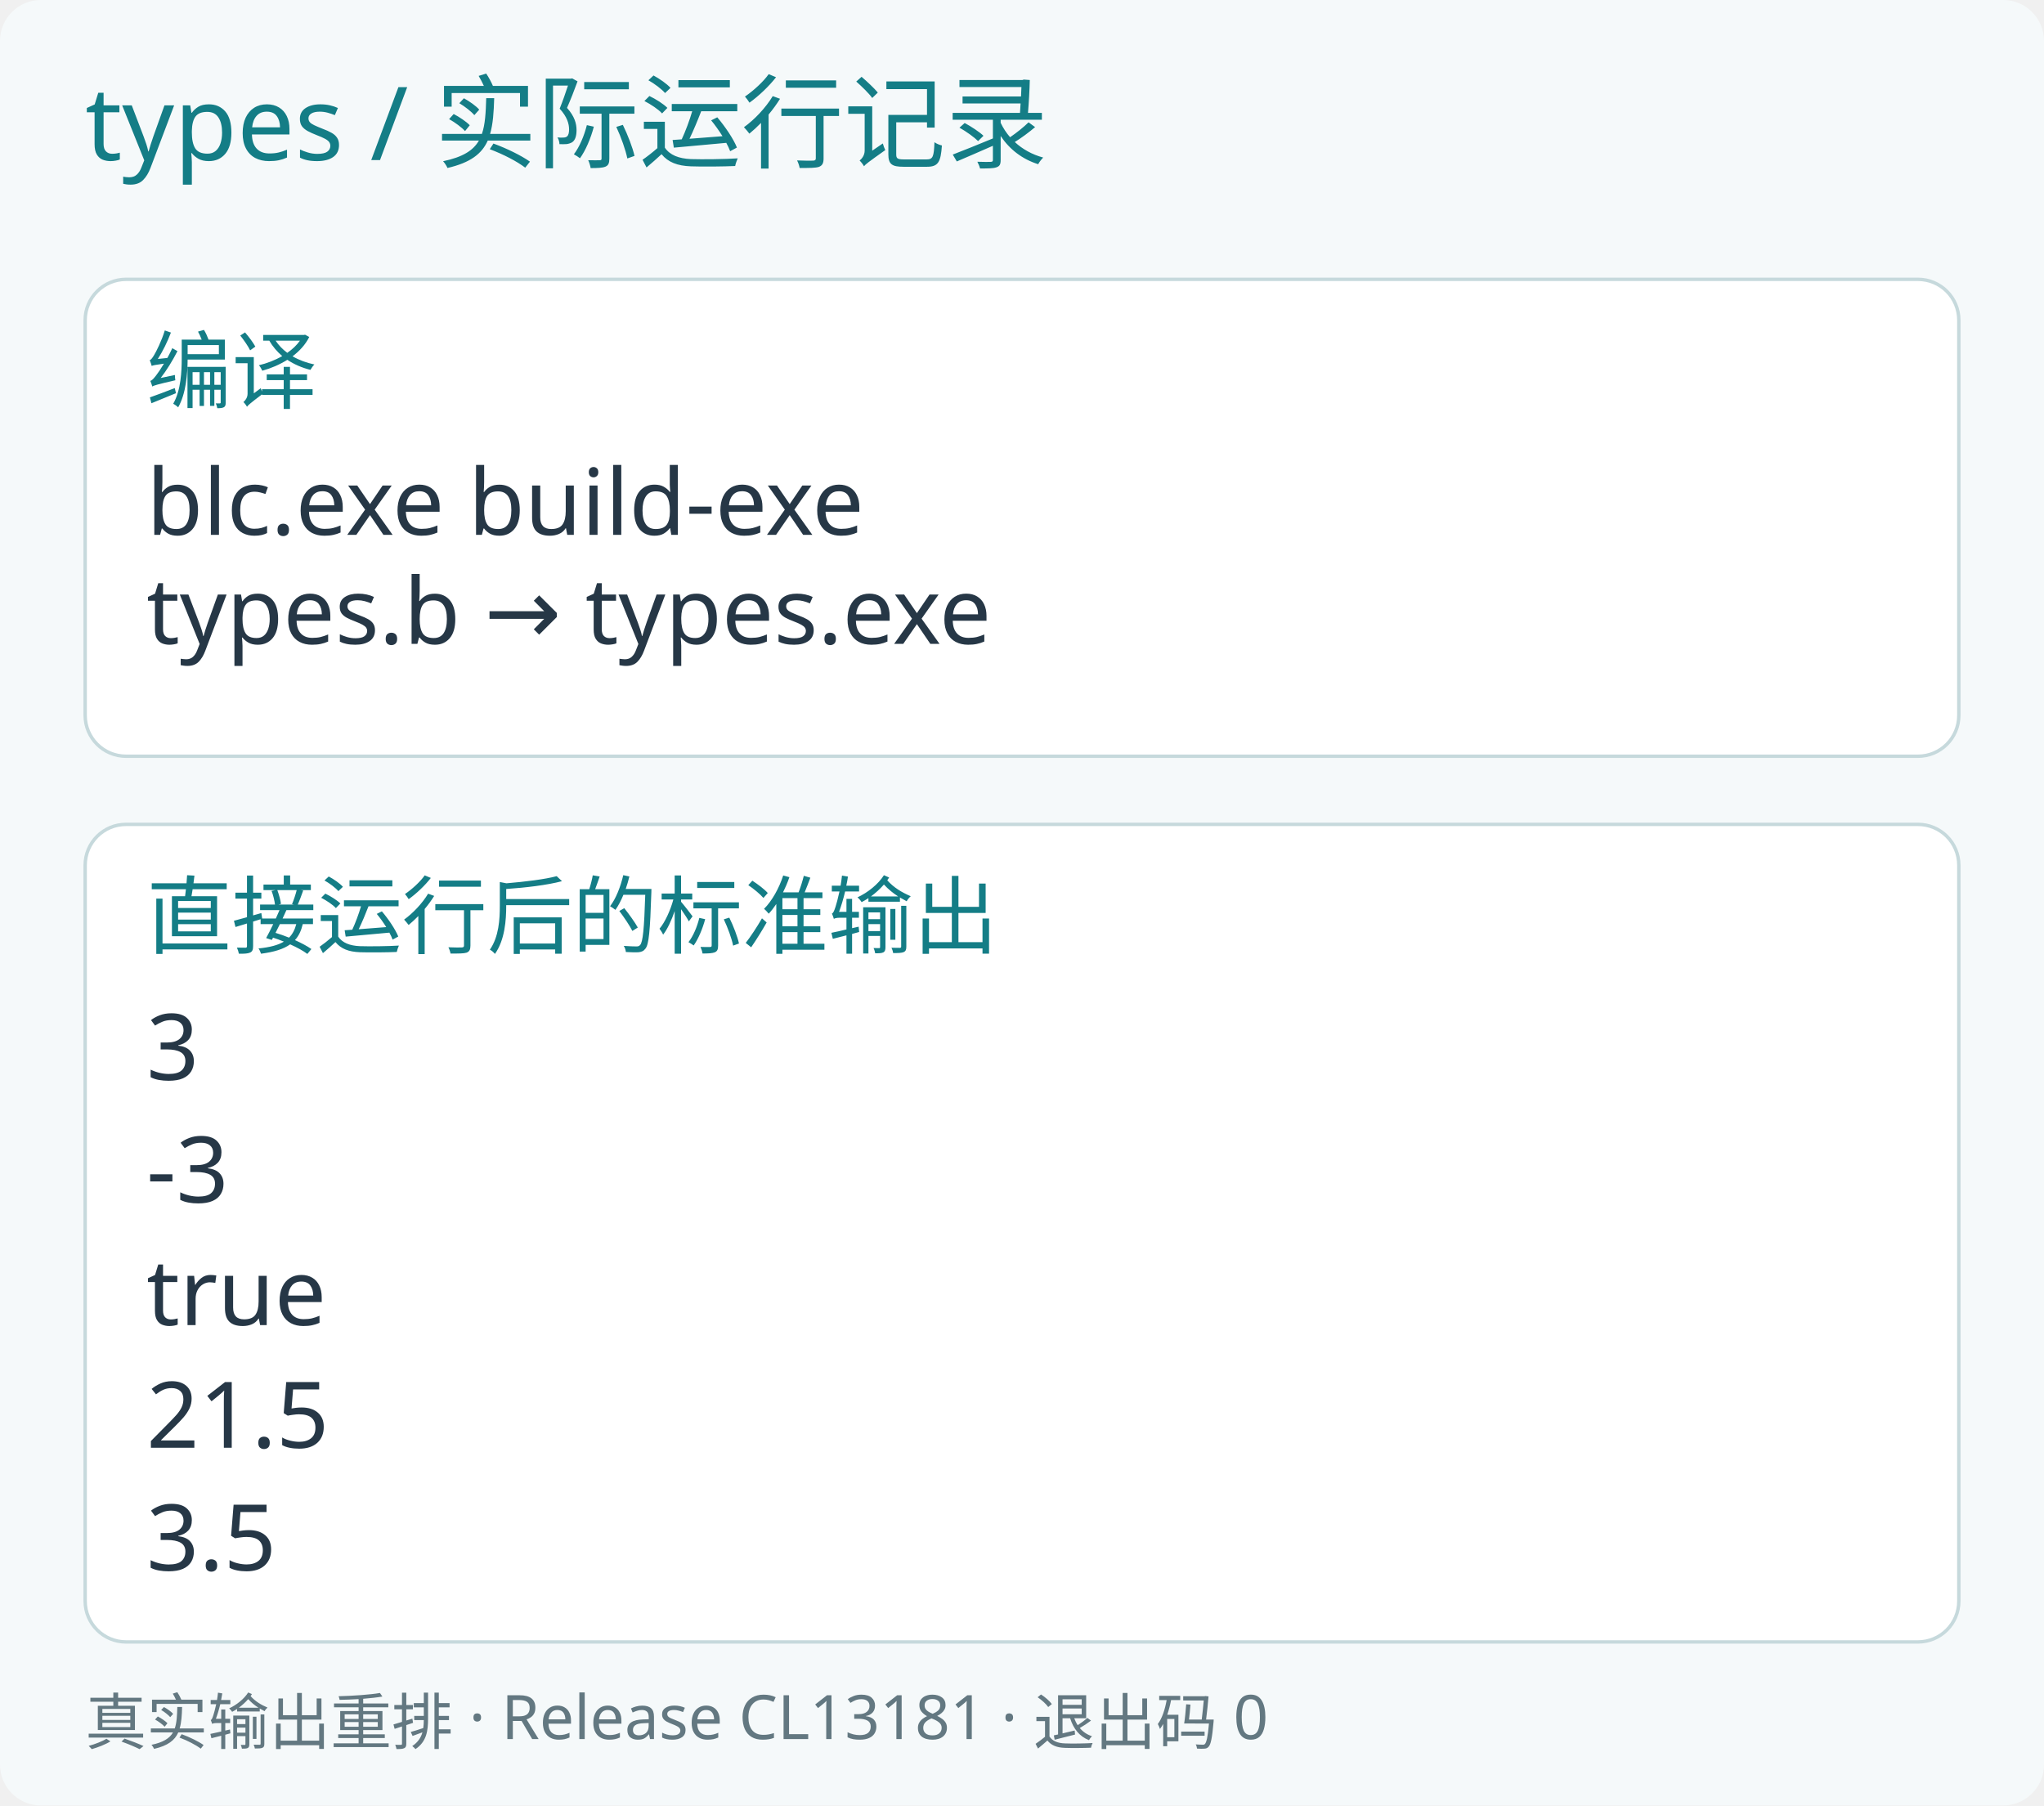
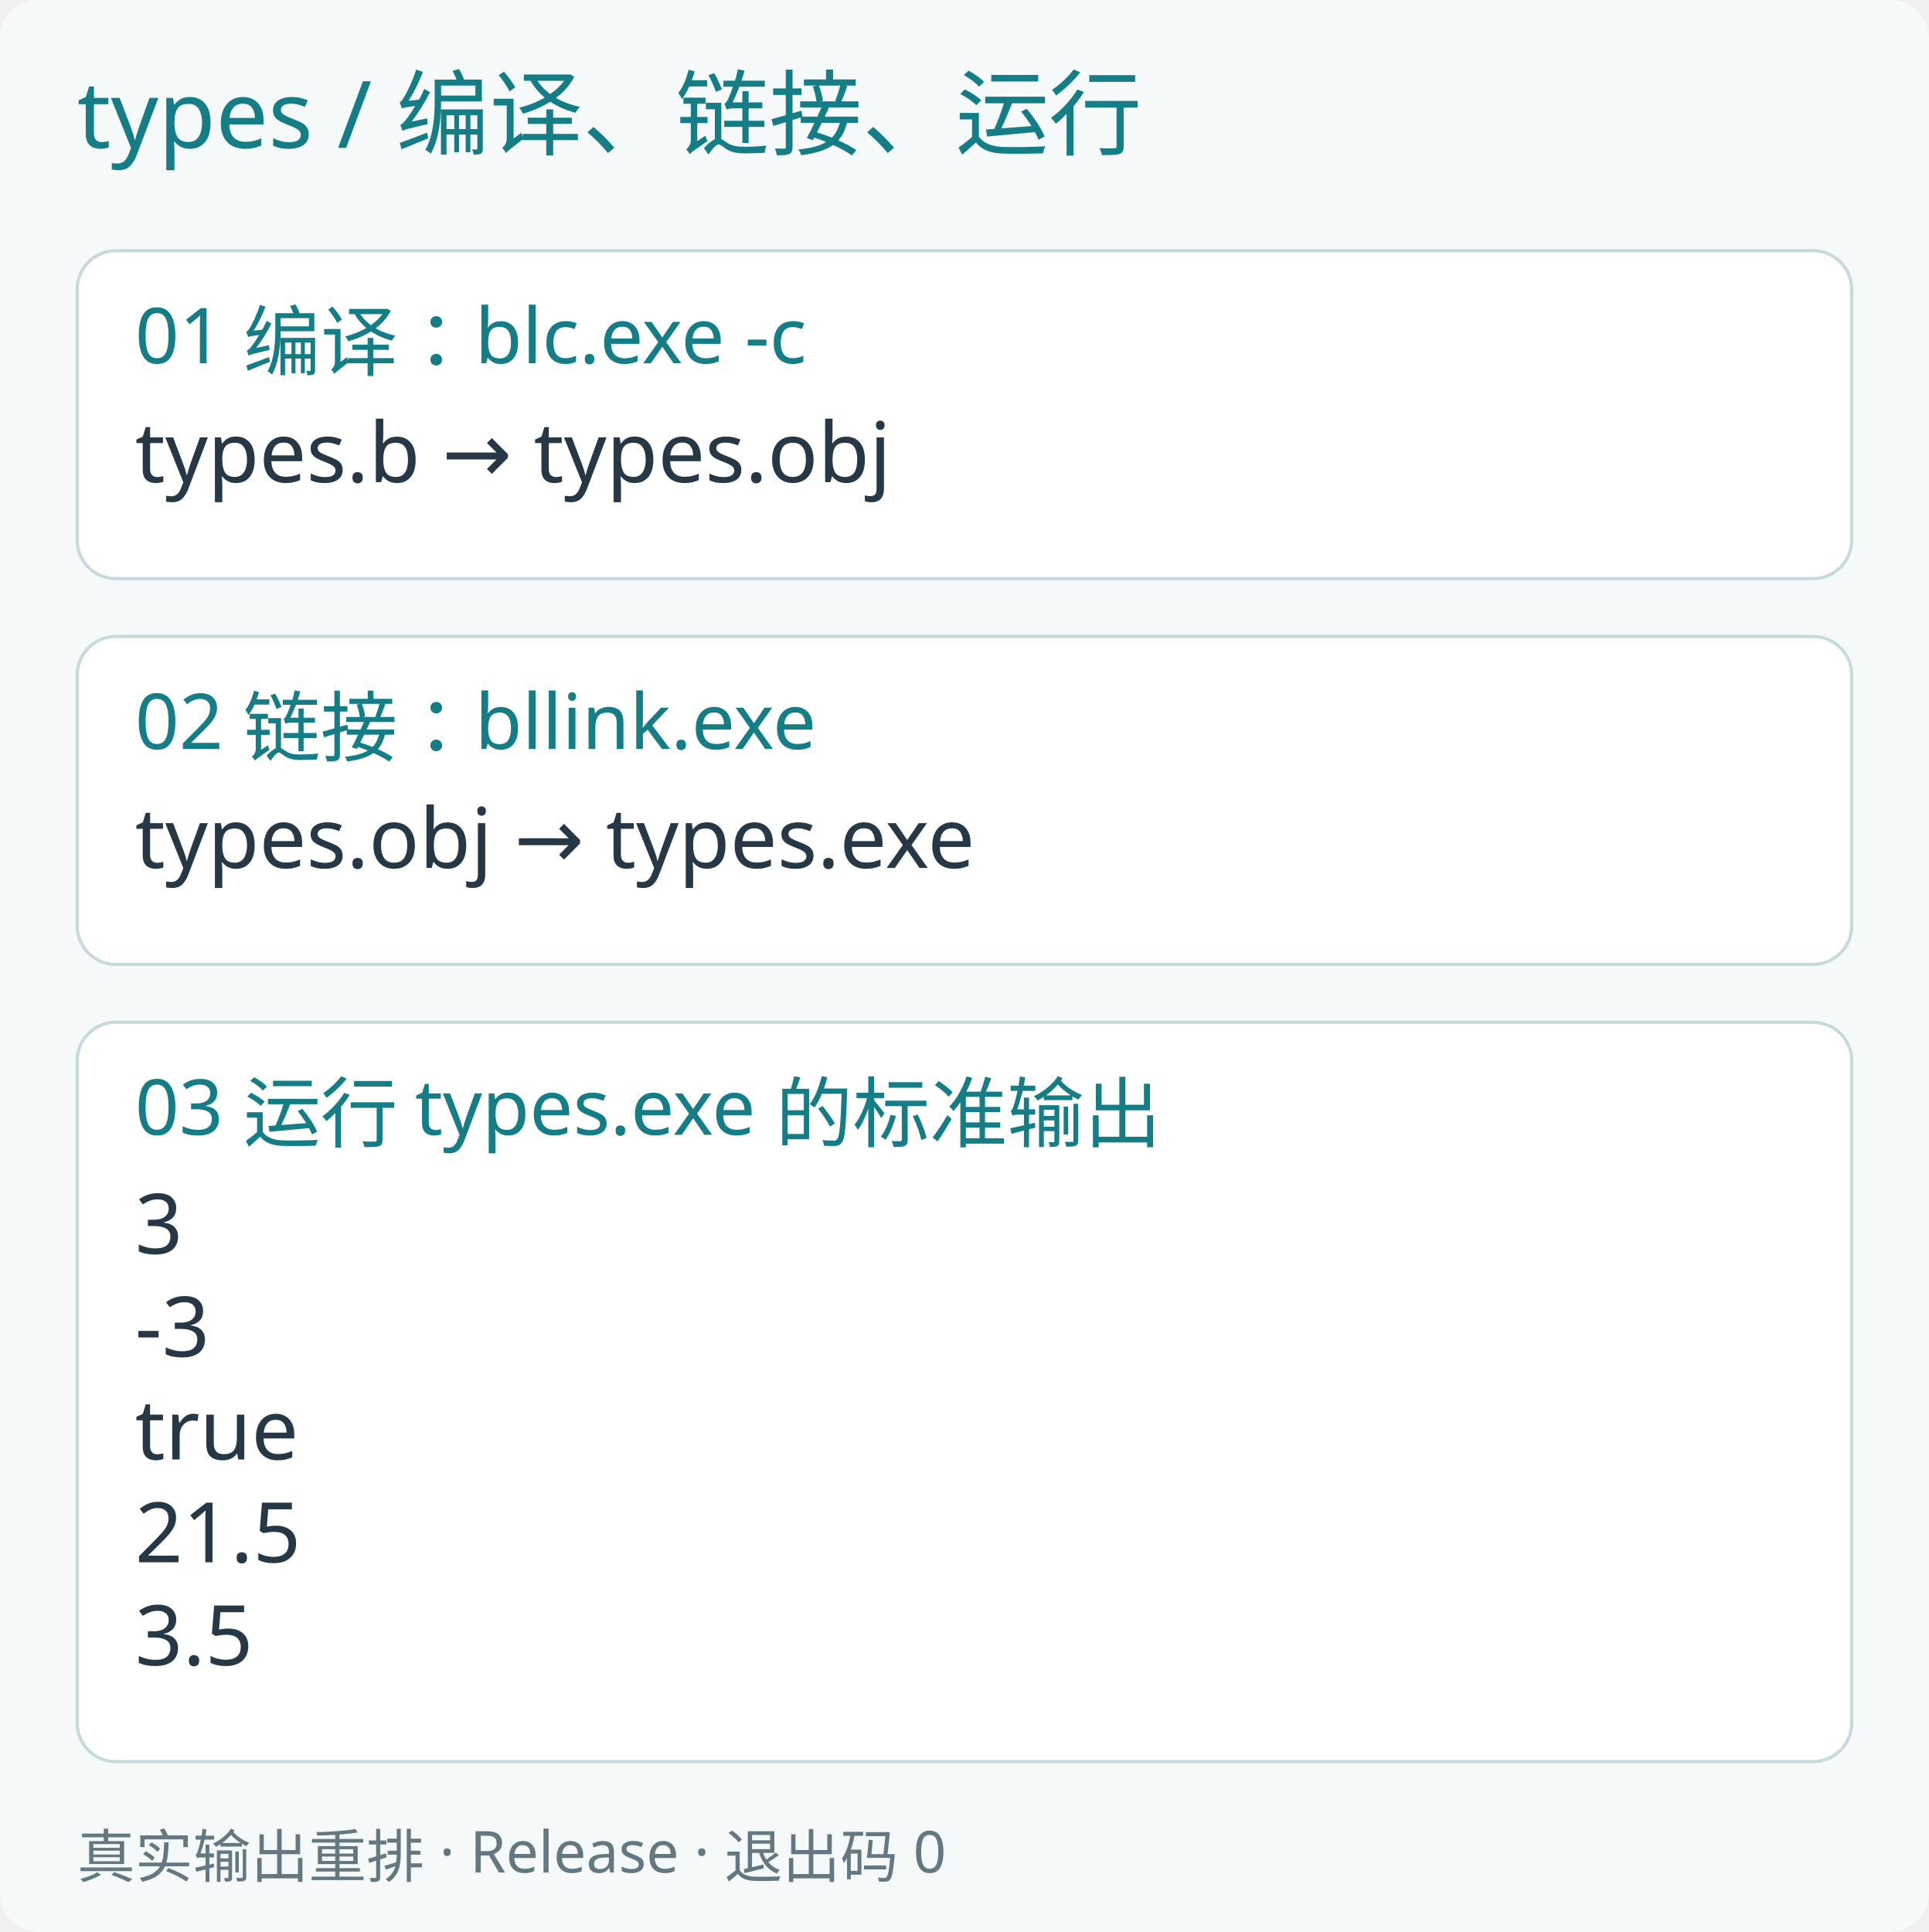
- <svg xmlns="http://www.w3.org/2000/svg" width="600" height="530">
-   <rect width="600" height="530" rx="12" fill="#f5f9fa" />
-   <text x="25" y="47" font-family="SimHei" font-size="30" fill="#147d86">types / 实际运行记录</text>
-   <rect x="25" y="82" width="550" height="140" rx="12" fill="white" stroke="#c6d9dc" />
-   <text x="43" y="118" font-family="SimHei" font-size="25" fill="#147d86">编译</text>
-   <text x="43" y="157" font-family="SimHei" font-size="27" fill="#263746">blc.exe build-exe</text>
-   <text x="43" y="189" font-family="SimHei" font-size="27" fill="#263746">types.b → types.exe</text>
-   <rect x="25" y="242" width="550" height="240" rx="12" fill="white" stroke="#c6d9dc" />
-   <text x="43" y="278" font-family="SimHei" font-size="25" fill="#147d86">直接运行后的标准输出</text>
-   <text x="43" y="317" font-family="SimHei" font-size="27" fill="#263746">3</text>
-   <text x="43" y="353" font-family="SimHei" font-size="27" fill="#263746">-3</text>
-   <text x="43" y="389" font-family="SimHei" font-size="27" fill="#263746">true</text>
-   <text x="43" y="425" font-family="SimHei" font-size="27" fill="#263746">21.5</text>
-   <text x="43" y="461" font-family="SimHei" font-size="27" fill="#263746">3.5</text>
-   <text x="25" y="512" font-family="SimHei" font-size="18" fill="#637881">真实输出重排 · Release CL13181 · 退出码 0</text>
+ <svg xmlns="http://www.w3.org/2000/svg" width="600" height="601">
+   <rect width="600" height="601" rx="12" fill="#f5f9fa" />
+   <text x="24" y="46" font-family="SimHei" font-size="29" fill="#147d86">types / 编译、链接、运行</text>
+   <rect x="24" y="78" width="552" height="102" rx="12" fill="white" stroke="#c6d9dc" />
+   <text x="42" y="113" font-family="SimHei" font-size="24" fill="#147d86">01 编译：blc.exe -c</text>
+   <text x="42" y="150" font-family="SimHei" font-size="26" fill="#263746">types.b → types.obj</text>
+   <rect x="24" y="198" width="552" height="102" rx="12" fill="white" stroke="#c6d9dc" />
+   <text x="42" y="233" font-family="SimHei" font-size="24" fill="#147d86">02 链接：bllink.exe</text>
+   <text x="42" y="270" font-family="SimHei" font-size="26" fill="#263746">types.obj → types.exe</text>
+   <rect x="24" y="318" width="552" height="230" rx="12" fill="white" stroke="#c6d9dc" />
+   <text x="42" y="353" font-family="SimHei" font-size="24" fill="#147d86">03 运行 types.exe 的标准输出</text>
+   <text x="42" y="390" font-family="SimHei" font-size="26" fill="#263746">3</text>
+   <text x="42" y="422" font-family="SimHei" font-size="26" fill="#263746">-3</text>
+   <text x="42" y="454" font-family="SimHei" font-size="26" fill="#263746">true</text>
+   <text x="42" y="486" font-family="SimHei" font-size="26" fill="#263746">21.5</text>
+   <text x="42" y="518" font-family="SimHei" font-size="26" fill="#263746">3.5</text>
+   <text x="24" y="584" font-family="SimHei" font-size="18" fill="#637881">真实输出重排 · Release · 退出码 0</text>
</svg>
